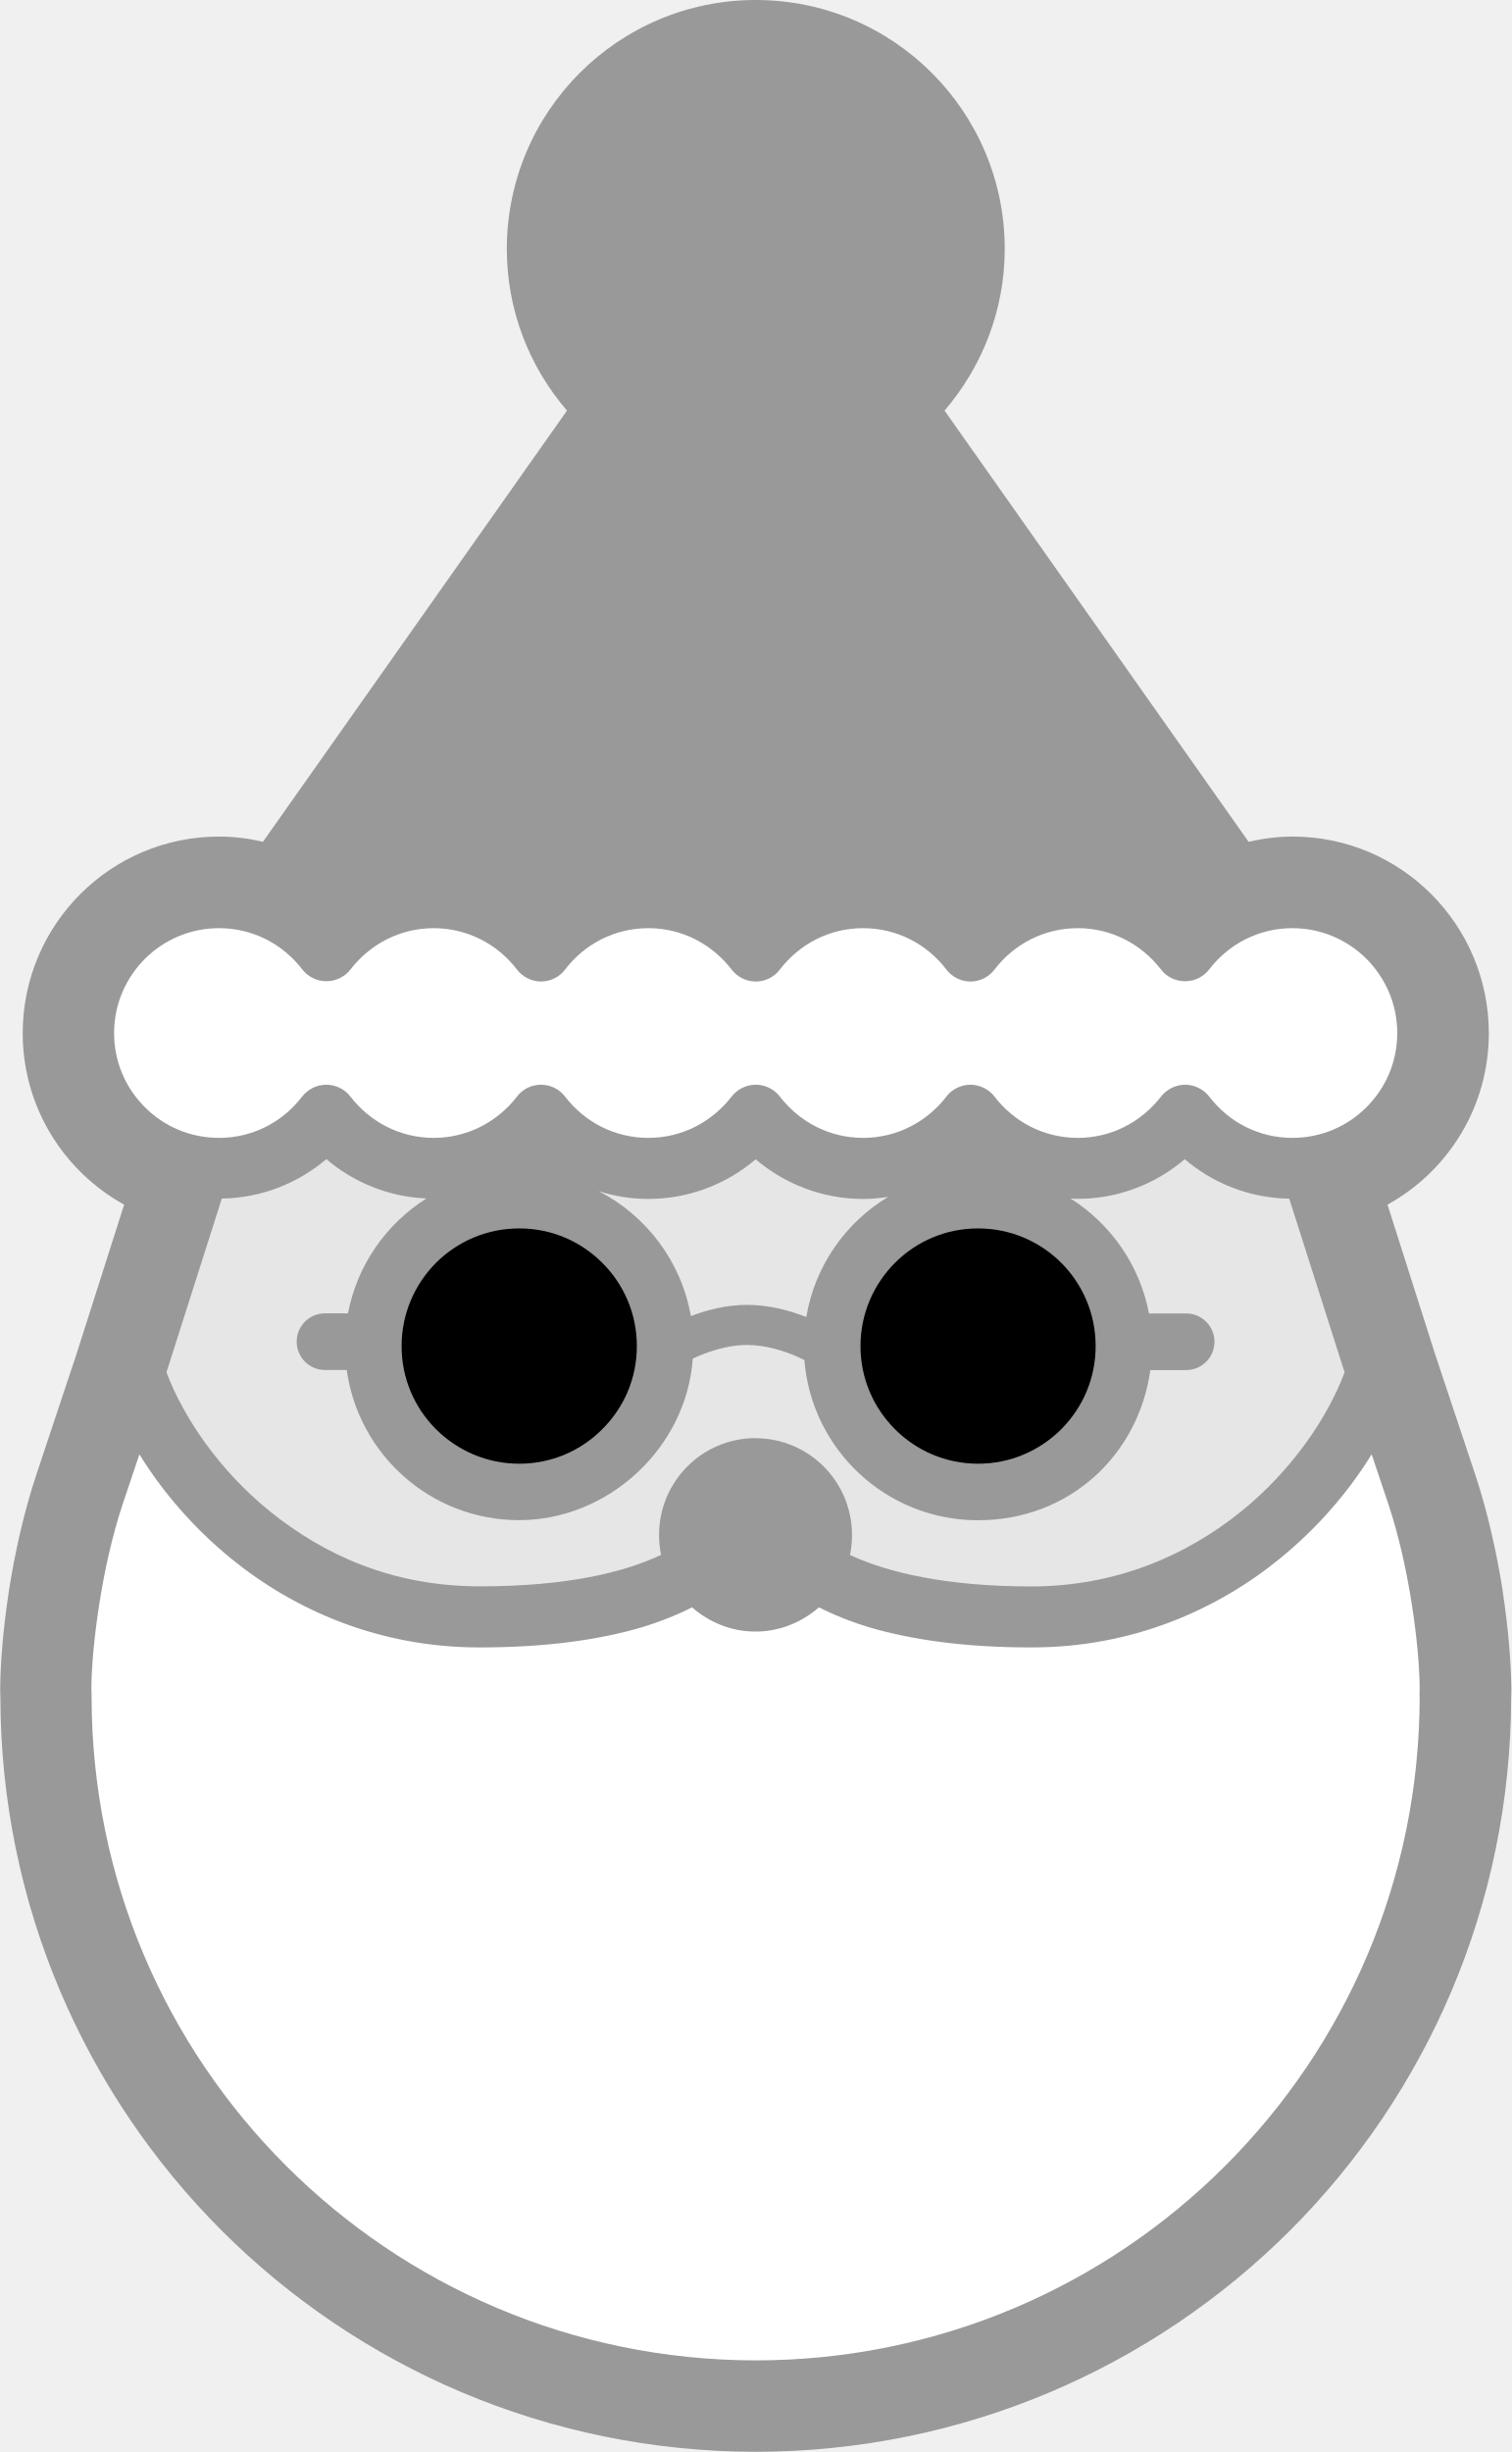
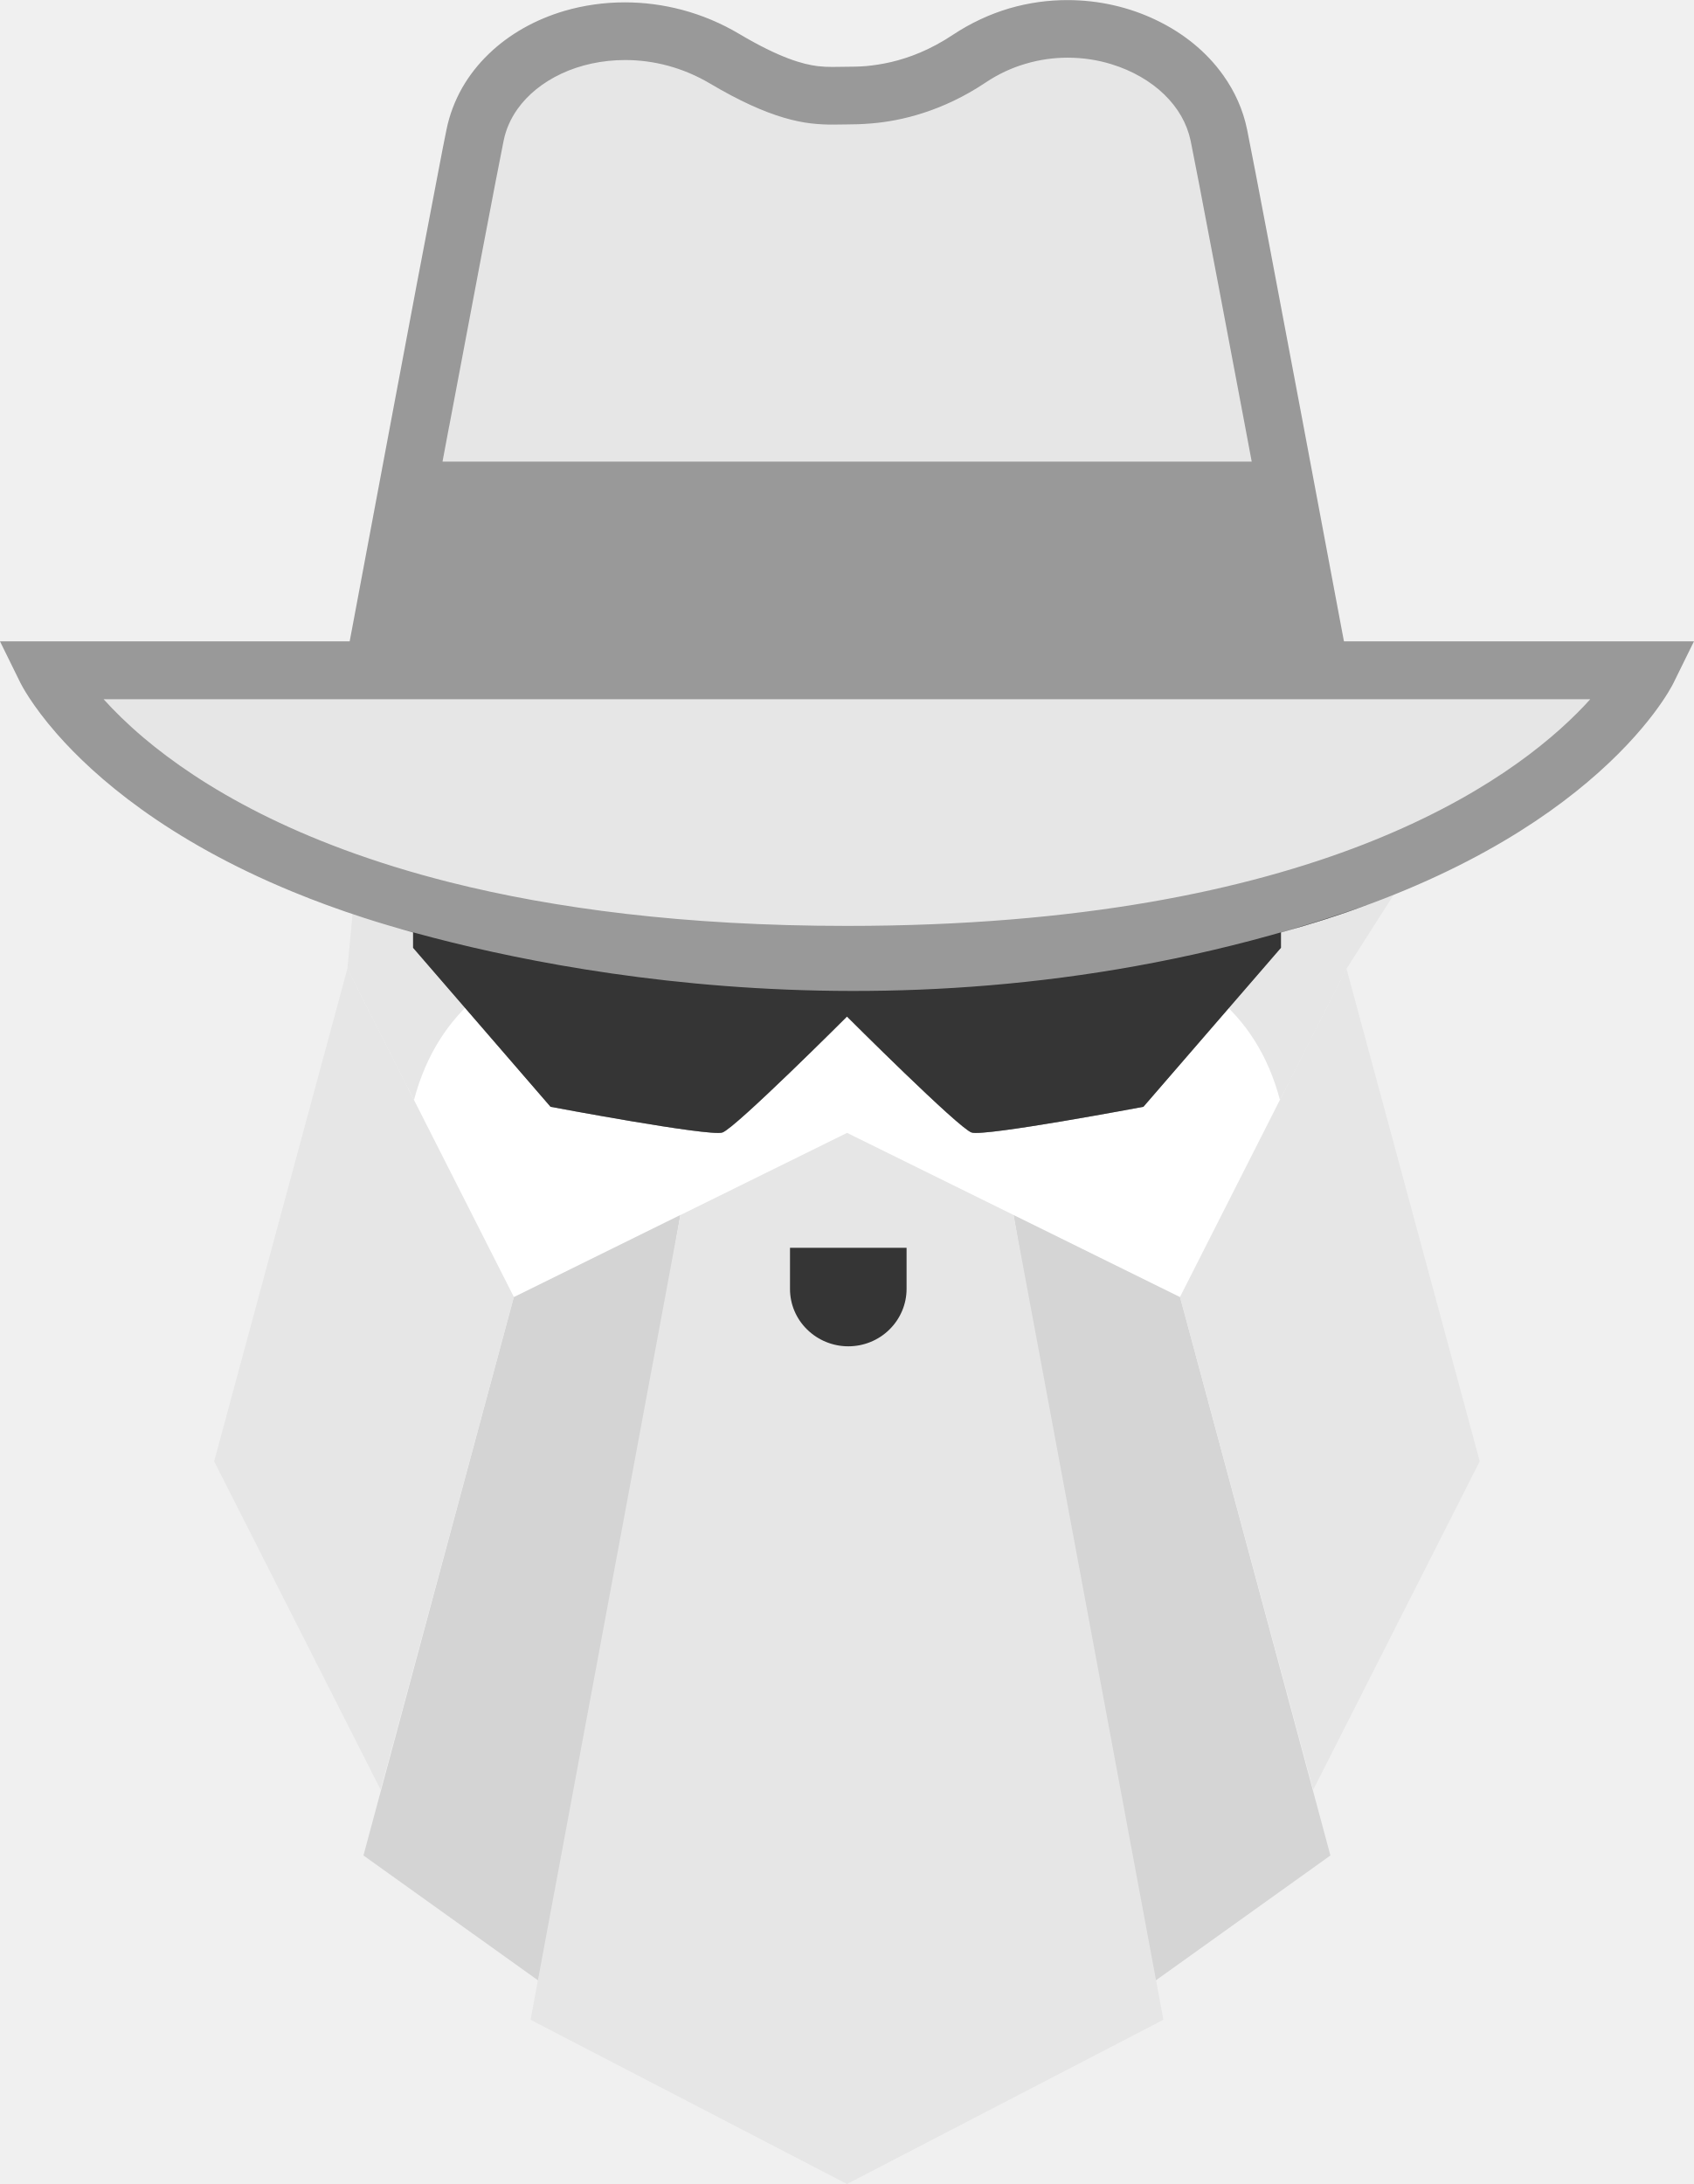
- <svg xmlns="http://www.w3.org/2000/svg" id="Layer_2" viewBox="0 0 156.44 253.74">
+ <svg xmlns="http://www.w3.org/2000/svg" id="Layer_2" viewBox="0 0 194.11 250.29">
  <g id="Layer_1-2">
-     <path d="M50.58,139.24c0,2.15,1.75,3.91,3.91,3.91s3.91-1.76,3.91-3.91-1.75-3.91-3.91-3.91-3.91,1.75-3.91,3.91Z" />
-     <path d="M101.95,143.14c2.16,0,3.91-1.76,3.91-3.91s-1.75-3.91-3.91-3.91-3.91,1.75-3.91,3.91,1.75,3.91,3.91,3.91Z" />
-     <path d="M155.55,164.66v-.02c-.62-3.88-1.53-8.07-2.84-12.02l-4.16-12.48-4.93-15.48c6.25-3.45,10.49-10.1,10.49-17.75h0c-.02-11.23-9.09-20.34-20.33-20.34-1.57,0-3.08.21-4.54.54l-31.47-44.62c3.85-4.49,6.23-10.34,6.23-16.73,0-14.23-11.54-25.76-25.77-25.76s-25.76,11.53-25.77,25.76c0,6.39,2.36,12.24,6.23,16.73l-31.47,44.62c-1.46-.34-2.97-.54-4.54-.54-11.24,0-20.31,9.11-20.33,20.33h0c0,7.66,4.25,14.31,10.5,17.76l-4.94,15.49-4.15,12.46c-1.31,3.94-2.23,8.14-2.84,12.02v.02c-.59,3.88-.88,7.4-.9,10.13h0v.02c0,.43.02.7.02.78.02,21.57,8.78,41.12,22.92,55.26h0c14.14,14.12,33.7,22.86,55.27,22.88h0c21.57-.02,41.13-8.76,55.28-22.88h0c14.14-14.13,22.89-33.68,22.91-55.25,0-.05.02-.32.02-.79v-.03c-.03-2.72-.31-6.24-.9-10.12Z" style="fill:#999;" />
-     <path d="M66.71,14.25c2.95-2.95,7.01-4.76,11.52-4.78,4.51.02,8.57,1.83,11.51,4.78,2.97,2.95,4.78,7.01,4.78,11.51s-1.81,8.54-4.78,11.51c-2.94,2.95-7,4.76-11.51,4.76s-8.57-1.81-11.52-4.76c-2.97-2.97-4.78-7.01-4.78-11.51,0-4.5,1.81-8.56,4.78-11.51Z" style="fill:#999;" />
-     <path d="M11.81,106.91c0-3.01,1.22-5.7,3.18-7.68,1.97-1.96,4.67-3.18,7.68-3.18,3.52,0,6.61,1.66,8.62,4.27.59.76,1.51,1.22,2.48,1.22s1.92-.44,2.51-1.22c2.02-2.61,5.11-4.27,8.61-4.27s6.61,1.66,8.61,4.27c.59.78,1.53,1.25,2.5,1.25s1.92-.47,2.5-1.25c2-2.61,5.1-4.27,8.61-4.27s6.59,1.66,8.61,4.27c.59.78,1.52,1.25,2.51,1.25s1.92-.47,2.5-1.25c2.02-2.61,5.09-4.27,8.61-4.27s6.61,1.66,8.61,4.27c.59.78,1.51,1.25,2.5,1.25s1.92-.47,2.5-1.25c2-2.61,5.1-4.27,8.61-4.27s6.59,1.66,8.61,4.27c.59.78,1.52,1.22,2.51,1.22s1.89-.46,2.48-1.22c2.01-2.61,5.1-4.27,8.61-4.27,3.01,0,5.71,1.22,7.68,3.18,1.96,1.98,3.18,4.67,3.18,7.68s-1.22,5.7-3.18,7.66c-1.98,1.98-4.67,3.18-7.68,3.18-3.51,0-6.61-1.66-8.59-4.26-.61-.78-1.54-1.24-2.5-1.24s-1.92.46-2.51,1.24c-2.02,2.59-5.09,4.26-8.61,4.26s-6.61-1.66-8.61-4.26c-.59-.78-1.54-1.24-2.5-1.24s-1.92.46-2.5,1.24c-2,2.59-5.1,4.26-8.61,4.26s-6.59-1.66-8.61-4.26c-.59-.78-1.52-1.24-2.5-1.24s-1.92.46-2.51,1.24c-2.02,2.59-5.09,4.26-8.61,4.26s-6.61-1.66-8.61-4.26c-.59-.78-1.51-1.24-2.5-1.24s-1.92.46-2.5,1.24c-2,2.59-5.1,4.26-8.61,4.26s-6.59-1.66-8.61-4.26c-.59-.78-1.52-1.24-2.51-1.24s-1.89.46-2.51,1.24c-1.98,2.59-5.07,4.26-8.59,4.26-3.01,0-5.71-1.2-7.68-3.18-1.96-1.96-3.18-4.65-3.18-7.66Z" style="fill:#fff;" />
-     <path d="M78.22,148.82c-5.53,0-10,4.48-10,10.02,0,.69.06,1.39.21,2.06l-.13.06c-3.7,1.73-9.55,3.2-18.61,3.2s-16.12-3.23-21.74-7.75c-5.26-4.26-8.95-9.71-10.72-14.4l5.73-17.98c4.13-.06,7.89-1.6,10.82-4.08,2.82,2.4,6.42,3.9,10.36,4.07-4.15,2.62-7.17,6.88-8.12,11.89h-2.38c-1.62,0-2.93,1.31-2.93,2.93s1.31,2.93,2.93,2.93h2.25c1.22,8.78,8.73,15.54,17.85,15.54s17.3-7.37,17.97-16.72c.33-.16.68-.3,1.06-.45,1.34-.53,3-.97,4.57-.96,1.83,0,3.76.58,5.2,1.22.25.11.5.23.72.34.74,9.28,8.49,16.58,17.97,16.58s16.62-6.76,17.84-15.54h3.71c1.62,0,2.93-1.32,2.93-2.93s-1.31-2.93-2.93-2.93h-3.85c-.95-5.01-3.97-9.27-8.12-11.9.25.02.49.04.73.04,4.23,0,8.11-1.56,11.09-4.1,2.92,2.48,6.69,4.02,10.82,4.08l5.73,17.98c-1.77,4.69-5.45,10.14-10.72,14.4-5.62,4.52-12.9,7.75-21.74,7.75s-14.9-1.48-18.61-3.2l-.13-.06c.15-.67.21-1.37.21-2.06,0-5.54-4.46-10.02-10-10.02Z" style="fill:#e6e6e6;" />
-     <path d="M62.34,130.68c2.22,2.21,3.58,5.24,3.58,8.62s-1.36,6.39-3.58,8.6c-2.2,2.21-5.23,3.57-8.59,3.57s-6.4-1.36-8.62-3.57c-2.21-2.21-3.56-5.23-3.56-8.6s1.36-6.4,3.56-8.62c2.21-2.2,5.24-3.56,8.62-3.56s6.39,1.36,8.59,3.56Z" />
-     <path d="M54.21,121.28c.62-.4,1.22-.84,1.78-1.31.98.84,2.07,1.56,3.24,2.16-1.59-.51-3.27-.8-5.02-.85Z" style="fill:#999;" />
-     <path d="M101.24,127.12c3.37,0,6.4,1.36,8.61,3.56,2.2,2.21,3.56,5.24,3.56,8.62s-1.36,6.39-3.56,8.6c-2.22,2.21-5.25,3.57-8.61,3.57s-6.4-1.36-8.6-3.57c-2.21-2.21-3.57-5.23-3.57-8.6s1.36-6.4,3.57-8.62c2.2-2.2,5.22-3.56,8.6-3.56Z" />
-     <path d="M98.31,121.51c.75-.46,1.47-.98,2.14-1.54.57.49,1.19.93,1.82,1.34-.35-.02-.69-.05-1.04-.05-1,0-1.97.09-2.92.25Z" style="fill:#999;" />
-     <path d="M83.46,136.29c-1.67-.66-3.79-1.25-6.11-1.26-2.21,0-4.22.55-5.84,1.16-.99-5.65-4.6-10.38-9.53-12.92,1.62.51,3.34.8,5.12.8,4.24,0,8.13-1.56,11.12-4.1,2.99,2.54,6.88,4.1,11.12,4.1.88,0,1.73-.08,2.58-.21-4.4,2.66-7.58,7.15-8.46,12.43Z" style="fill:#e6e6e6;" />
-     <path d="M146.95,175.43v.08c0,19.01-7.68,36.17-20.12,48.61-12.44,12.44-29.62,20.13-48.61,20.14-18.99-.02-36.16-7.71-48.61-20.14-12.44-12.44-20.13-29.59-20.13-48.61v-.08c0-.19-.02-.38-.02-.61,0-2.06.26-5.26.8-8.71.53-3.45,1.35-7.2,2.45-10.49l1.72-5.12c2.36,3.83,5.56,7.58,9.53,10.82,6.55,5.31,15.3,9.18,25.72,9.16,6.9,0,12.34-.8,16.61-2.04,2.04-.61,3.81-1.33,5.34-2.11,1.77,1.54,4.04,2.51,6.57,2.51s4.8-.97,6.57-2.51c1.53.78,3.3,1.5,5.34,2.11,4.27,1.24,9.7,2.04,16.61,2.04,10.42.02,19.18-3.85,25.72-9.16,3.98-3.24,7.18-6.99,9.54-10.82l1.72,5.12c1.1,3.29,1.92,7.03,2.45,10.49.54,3.45.8,6.65.8,8.71,0,.23-.02.42-.02.61Z" style="fill:#fff;" />
+     <path d="M39.81,148.65l19.08-66.09h76.33l19.08,66.09H39.81Z" style="fill:#fff; fill-rule:evenodd;" />
+     <ellipse cx="121.53" cy="116.08" rx="5.39" ry="5.32" style="fill:#353535;" />
+     <path d="M85.84,110.03c0-1.86-1.53-3.36-3.41-3.36h-16.08c-1.88,0-3.41,1.51-3.41,3.36v10.41c0,2.79,2.29,5.04,5.11,5.04h5.85c3.16,0,6.2-1.24,8.44-3.45,2.24-2.21,3.49-5.2,3.49-8.32v-3.69Z" style="fill-rule:evenodd;" />
+     <path d="M163.59,96.47s-40,12.98-68.63,12.98-54.21-8.38-54.21-8.38l-.94,9.94,7.63,15.06c5.48-20.81,30.53-20.72,47.52-16.62l2.1,1.56,2.1-1.56c16.99-3.51,42.04-4.19,47.52,16.62l7.63-15.06,9.28-14.54Z" style="fill:#e6e6e6; fill-rule:evenodd;" />
+     <path d="M77.97,139.24l-15.27,88.46-21.05-15.06,17.23-63.99,19.08-9.41Z" style="fill:#d4d4d4; fill-rule:evenodd;" />
+     <path d="M116.14,139.24l15.27,88.46,21.05-15.06-17.23-63.99-19.08-9.41Z" style="fill:#d5d5d5; fill-rule:evenodd;" />
+     <path d="M39.81,111l-15.27,56.47,19.08,37.64,15.27-56.47-19.08-37.64Z" style="fill:#e6e6e6; fill-rule:evenodd;" />
+     <path d="M154.3,111l15.27,56.47-19.08,37.64-15.27-56.47,19.08-37.64Z" style="fill:#e6e6e6; fill-rule:evenodd;" />
+     <path d="M186.82,77.03s-17.25,29.63-65.28,31.73c-11.37.5-34.09-.3-45.47-.3-46.8,0-70.72-31.19-70.72-31.19l40.6-.05,4.27-57.38,5.82-13.67,21.93-5.11,17.41,13.23L115.67.95l24.54,7.7,8.21,68.43,38.4-.05Z" style="fill:#e6e6e6; fill-rule:evenodd;" />
+     <path d="M77.97,139.24l-17.17,92.23,36.26,18.82,36.26-18.82-17.17-92.23-17.66-8.71-1.42-.7-19.08,9.41Z" style="fill:#e6e6e6; fill-rule:evenodd;" />
+     <path d="M103.89,143h-13.36v4.71c0,1.75.7,3.42,1.96,4.65,1.25,1.23,2.95,1.93,4.72,1.93h0c1.77,0,3.47-.69,4.72-1.93,1.25-1.23,1.96-2.91,1.96-4.65v-4.71Z" style="fill:#353535; fill-rule:evenodd;" />
+     <path d="M154.01,73.49c-.07-.34-.15-.8-.26-1.37h0c-.77-4.13-2.62-13.99-4.59-24.45h0c-1.29-6.88-2.64-14.02-3.77-19.96-.56-2.97-1.07-5.66-1.5-7.86-.43-2.2-.76-3.92-.98-5.01-.46-2.27-1.42-4.37-2.71-6.18-1.93-2.74-4.63-4.89-7.71-6.36-3.07-1.48-6.56-2.29-10.17-2.29-2.2,0-4.44.3-6.66.95-2.2.65-4.38,1.65-6.45,3.02-2.61,1.74-5.01,2.64-7.09,3.13-1.03.24-1.99.38-2.84.46-.85.07-1.6.08-2.25.08s-1.16.02-1.67.02c-.55,0-1.05-.02-1.65-.09-.88-.11-1.94-.34-3.39-.89-1.45-.55-3.28-1.42-5.62-2.81-4.19-2.49-8.76-3.61-13.1-3.61-2.39,0-4.73.34-6.92.98-3.29.97-6.29,2.63-8.67,4.93-1.2,1.15-2.23,2.46-3.06,3.91-.82,1.46-1.44,3.06-1.78,4.75-.23,1.08-.56,2.81-.98,5.01-1.28,6.61-3.34,17.5-5.27,27.81-1.97,10.47-3.82,20.33-4.59,24.47h0c-.11.57-.2,1.03-.26,1.37H0l2.35,4.78c.12.23,1.28,2.52,4.17,5.82,4.34,4.95,12.61,12.16,26.98,18.08,2.54,1.05,5.28,2.06,8.22,3.01,1.8.58,3.67,1.14,5.62,1.67v1.76l15.75,18.22s18.21,3.44,19.69,2.95,14.28-13.29,14.28-13.29c0,0,12.8,12.8,14.28,13.29,1.48.49,19.69-2.95,19.69-2.95l15.76-18.22v-1.76c17.15-4.69,28.23-11.41,35.08-17.19,7.2-6.06,9.73-11.04,9.9-11.39l2.35-4.78h-40.1ZM51.47,48.88c1.29-6.87,2.64-14,3.77-19.95.57-2.97,1.08-5.65,1.5-7.84.43-2.19.76-3.91.97-4.95h0c.27-1.33.81-2.54,1.59-3.64,1.17-1.65,2.9-3.06,5.04-4.06,2.13-1,4.66-1.56,7.3-1.56,3.21,0,6.58.83,9.72,2.69,3.44,2.04,6.15,3.23,8.44,3.91,1.15.34,2.18.55,3.12.66s1.78.14,2.48.14,1.22-.02,1.67-.02c.76,0,1.72-.02,2.84-.12,1.67-.14,3.69-.48,5.9-1.2,2.22-.72,4.64-1.81,7.12-3.47,1.49-1,3.04-1.71,4.63-2.17,1.59-.47,3.2-.69,4.79-.69,1.74,0,3.44.26,5.02.75,2.38.73,4.49,1.95,6.06,3.48.79.77,1.44,1.6,1.94,2.48.5.88.86,1.82,1.07,2.8h0c.21,1.04.55,2.76.97,4.95,1.27,6.58,3.32,17.48,5.27,27.78h0c.26,1.36.51,2.71.76,4.05H50.71c.25-1.33.5-2.68.76-4.05ZM181.52,80.91c-4.19,4.41-11.91,10.66-25.28,15.87-13.37,5.2-32.4,9.33-59.18,9.33-18.7,0-33.61-2.01-45.47-4.99-17.78-4.48-28.65-11.12-35.07-16.52-1.94-1.64-3.46-3.15-4.65-4.47h170.37c-.23.25-.47.52-.72.78Z" style="fill:#999;" />
+     <path d="M45.95,106.46c.46.13.92.27,1.39.4v1.76l15.75,18.22s18.21,3.44,19.69,2.95c1.48-.49,14.28-13.29,14.28-13.29,0,0,12.8,12.8,14.28,13.29,1.48.49,19.69-2.95,19.69-2.95l15.76-18.22v-1.76c3.56-.98,6.85-2.04,9.91-3.17-48.09,17-92.41,8-110.74,2.77Z" style="fill:#353535;" />
+     <path d="M43.84,105.84c.59.18,1.19.35,1.79.53-.63-.18-1.23-.36-1.79-.53Z" style="fill:#353535;" />
  </g>
</svg>
